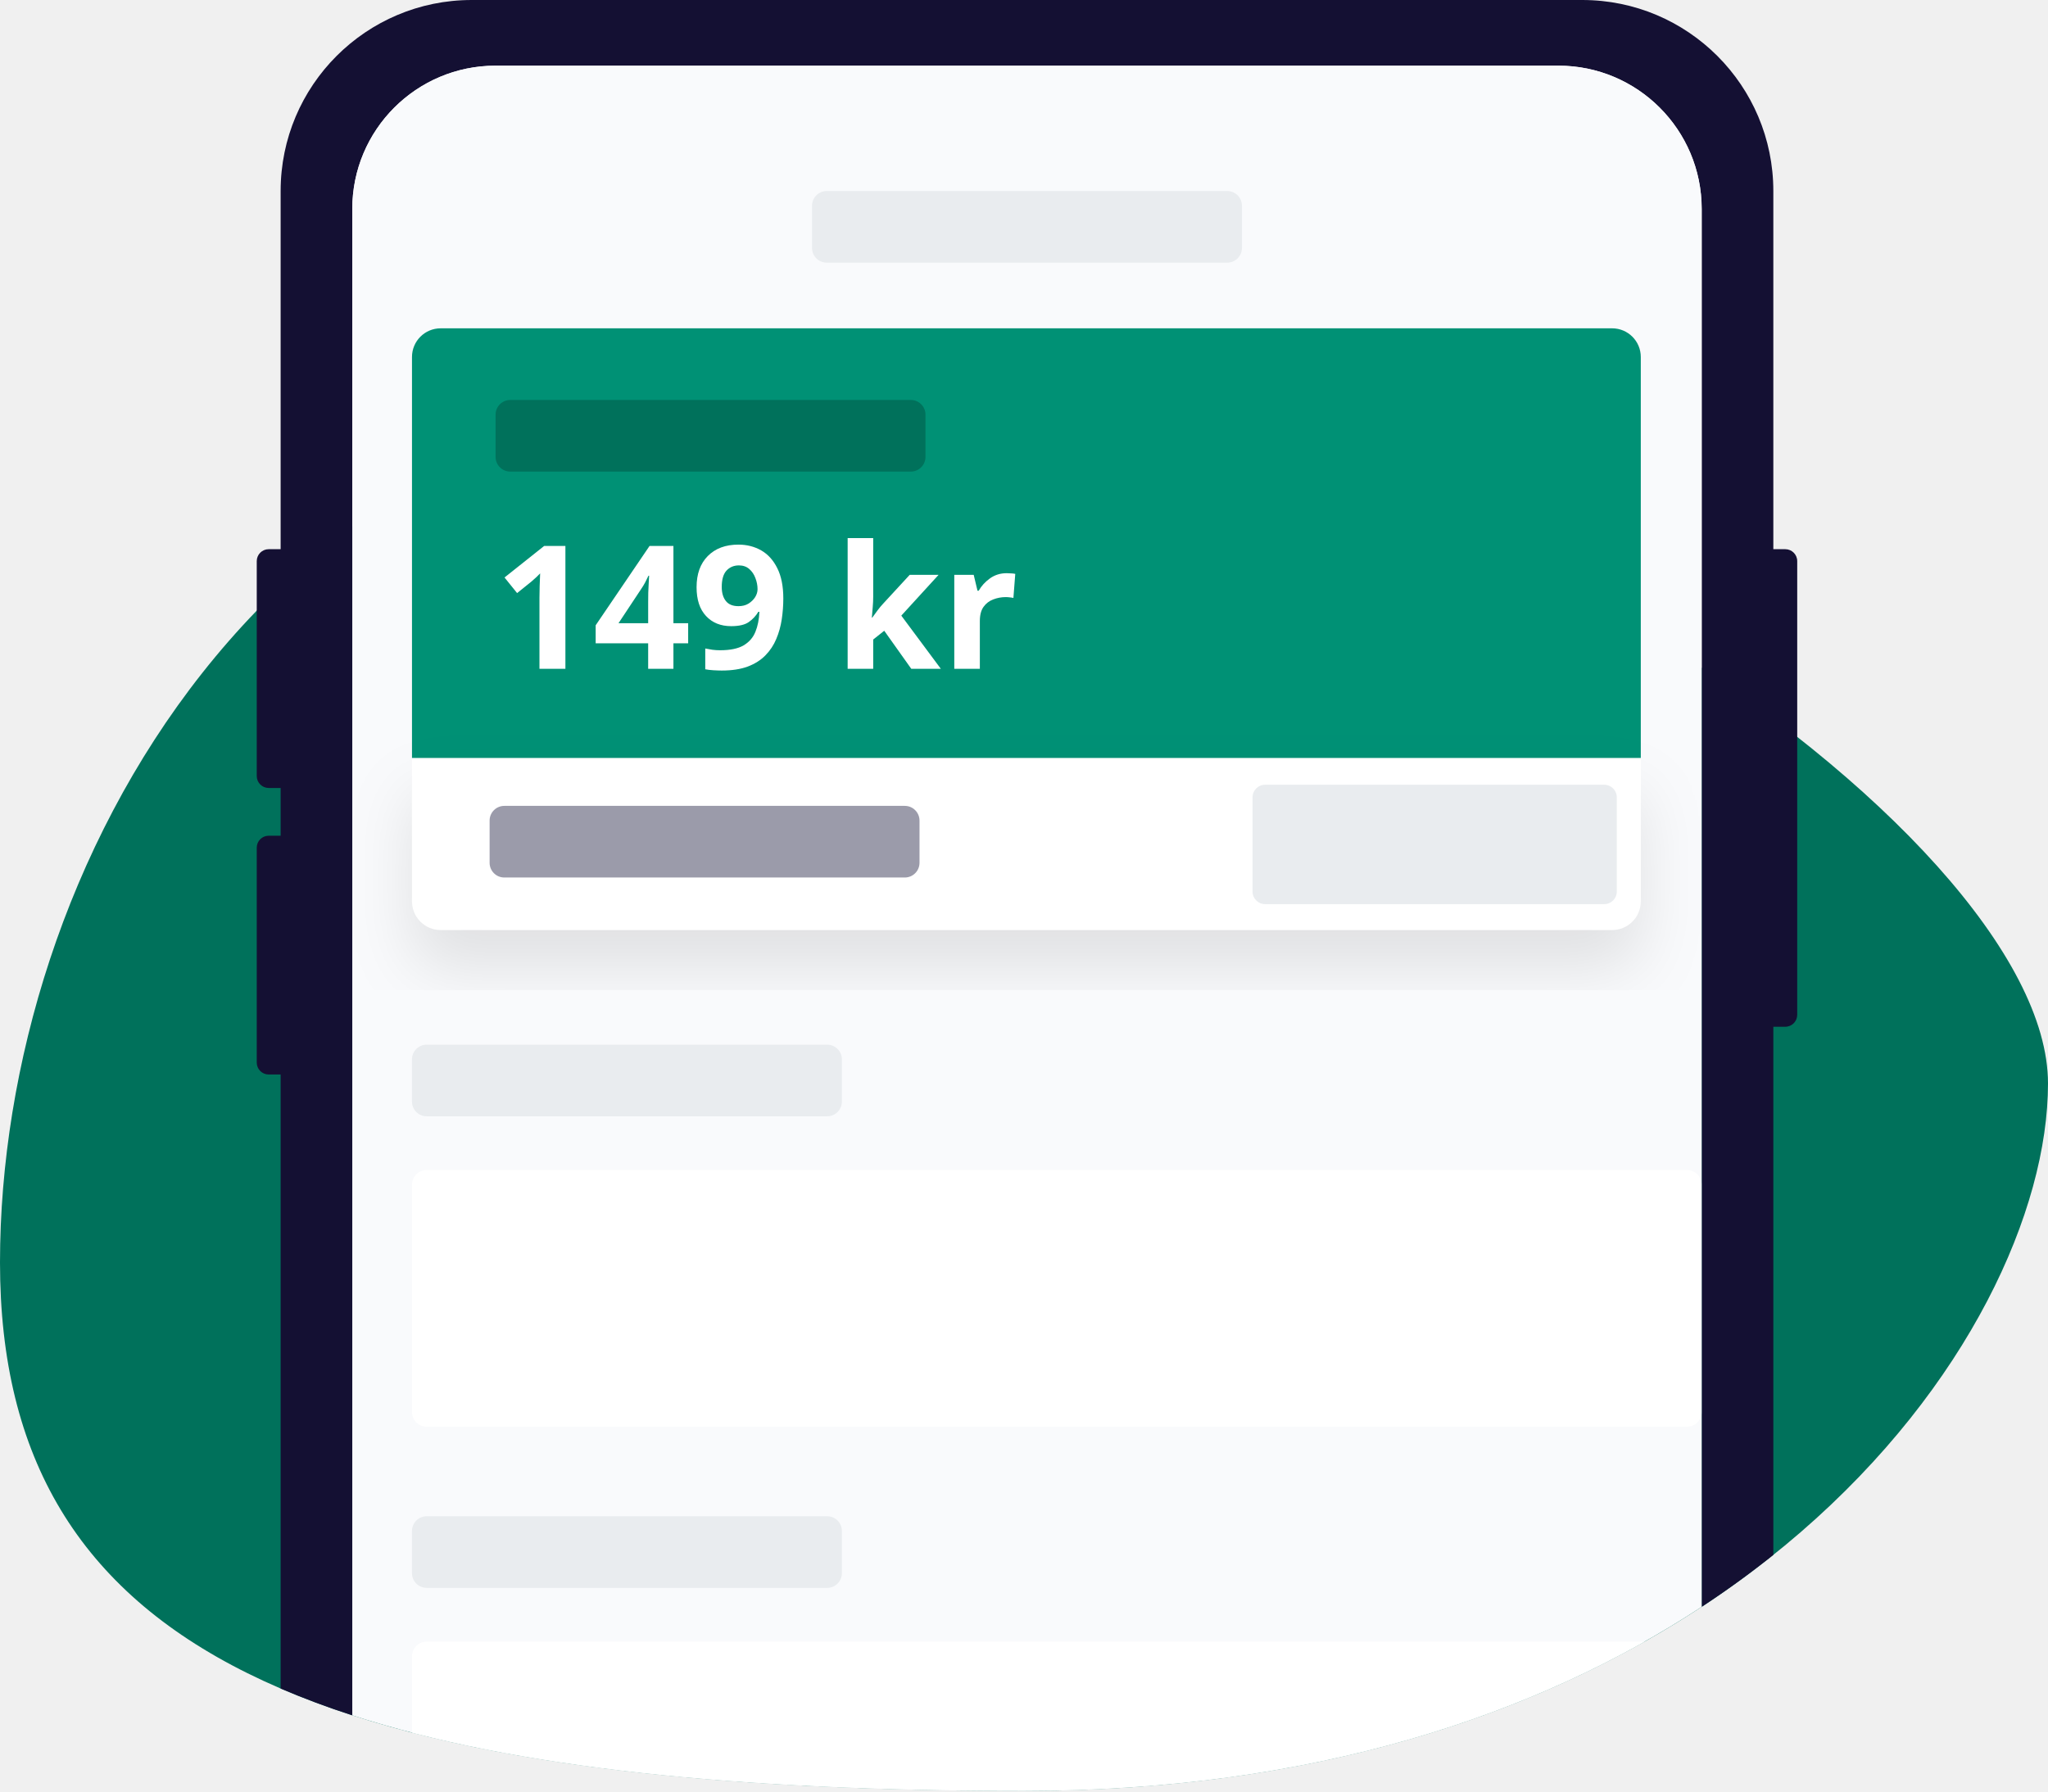
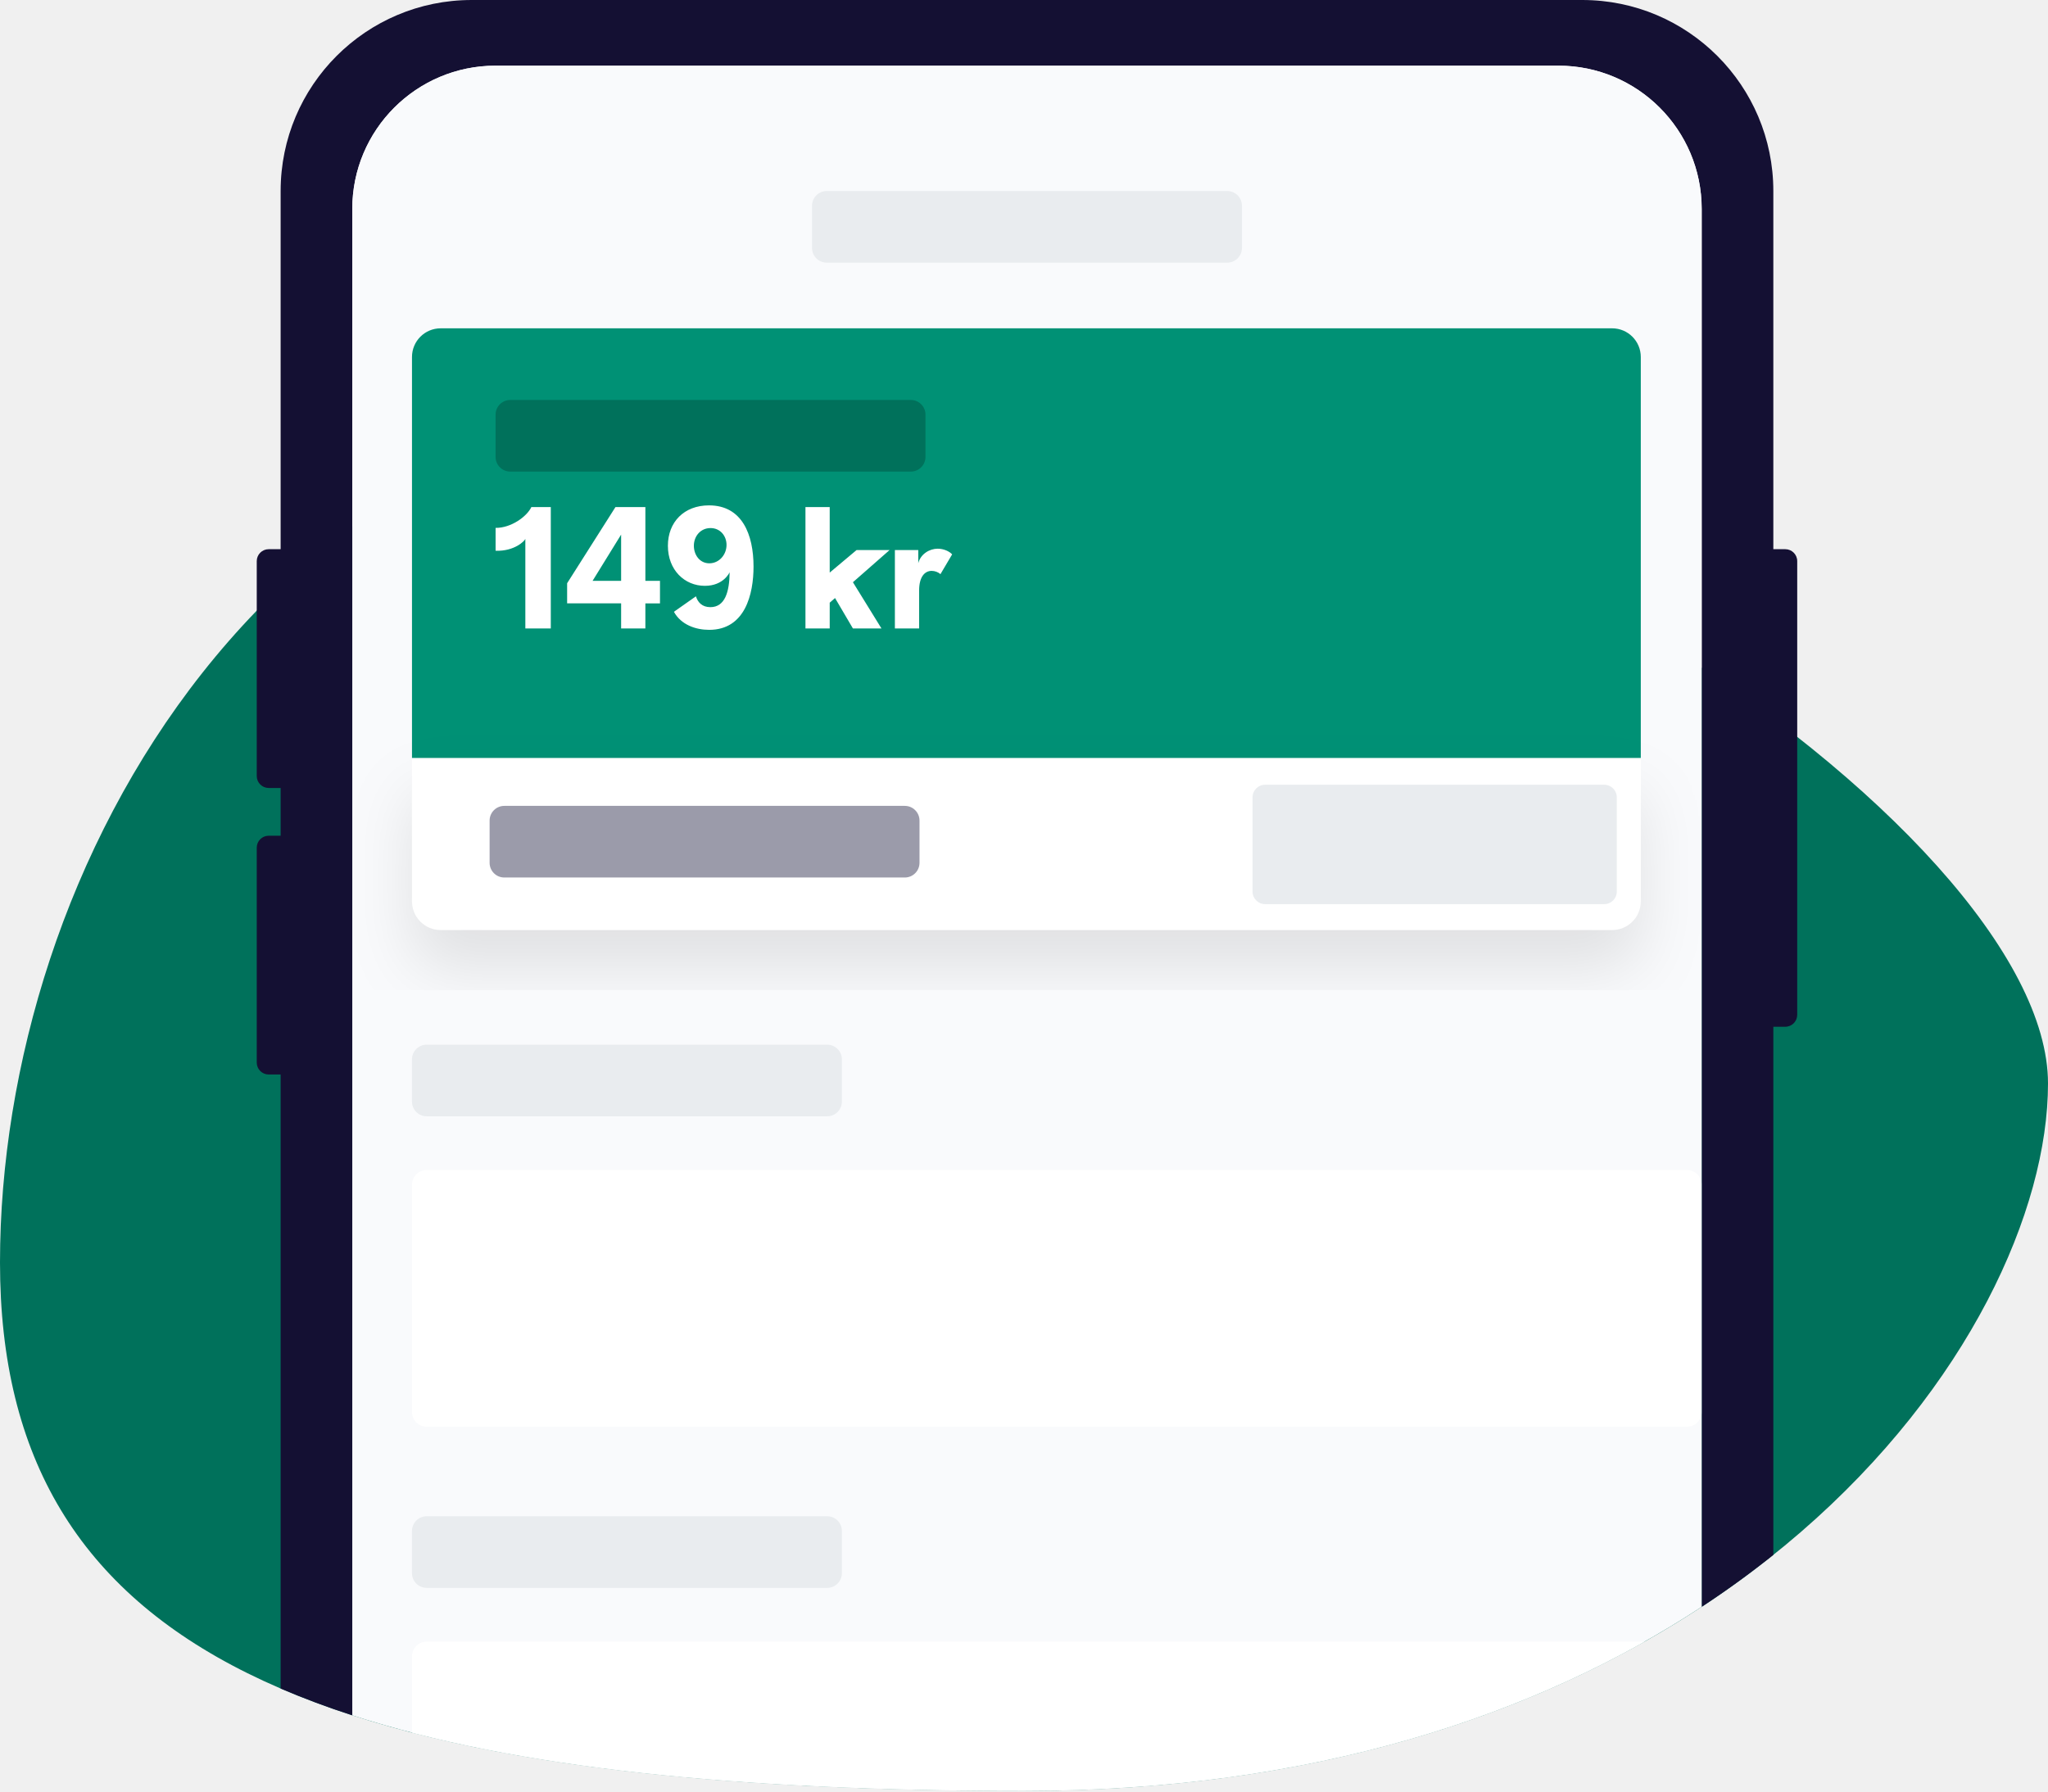
<svg xmlns="http://www.w3.org/2000/svg" xmlns:xlink="http://www.w3.org/1999/xlink" width="328" height="287" viewBox="0 0 328 287">
  <defs>
    <path id="a" d="M272.536 257.404C246.286 274.644 210.36 286.88 164 286.88c-45.798 0-81.416-3.622-107.58-12.1V33.47c0-12.676 10.275-22.951 22.95-22.951h170.216c12.675 0 22.95 10.275 22.95 22.95v223.935z" />
    <path id="d" d="M4.59 68.851h187.62a4.59 4.59 0 0 1 4.59 4.59v22.95H0v-22.95a4.59 4.59 0 0 1 4.59-4.59z" />
    <filter id="c" width="118.3%" height="230.7%" x="-9.1%" y="-87.1%" filterUnits="objectBoundingBox">
      <feOffset dy="-6" in="SourceAlpha" result="shadowOffsetOuter1" />
      <feGaussianBlur in="shadowOffsetOuter1" result="shadowBlurOuter1" stdDeviation="5" />
      <feColorMatrix in="shadowBlurOuter1" values="0 0 0 0 0 0 0 0 0 0 0 0 0 0 0 0 0 0 0.1 0" />
    </filter>
  </defs>
  <g fill="none" fill-rule="evenodd">
    <path fill="#00715B" d="M164 286.88c112.978 0 164-72.676 164-113.317 0-40.642-104.663-113.318-195.238-113.318S0 139.667 0 202.25c0 62.583 51.022 84.63 164 84.63z" />
    <path fill="#141033" d="M162.417 286.879l-.477-.001c.685.002 1.371.002 2.06.002l-1.583-.001zm3.184-.003h-.144c.208 0 .417-.002.625-.004l-.624.004h.143zm-8.13-.02a812.945 812.945 0 0 0 .247.001zm9.724.005l-.153.002.428-.006-.428.006.153-.002zm1.584-.024l-.19.003.372-.007-.372.007.19-.003zm1.577-.034l-.154.004.282-.007-.283.007.155-.004zm1.568-.043l-.44.013.644-.02-.644.02.44-.013zm-21.936 0l.061.002-.06-.001zm-1.814-.034l.55.011-.551-.01zm-4.969-.117a672.819 672.819 0 0 0 .854.022zm-.86-.025l.347.01-.347-.01zm34.233-.011l-.205.01c.276-.013.552-.027.827-.042l-.826.042.204-.01zm1.535-.08l-.341.018.887-.05-.887.05.341-.019zm-38.59.004l.129.005-.13-.005zm-2.913-.103a619.355 619.355 0 0 0 .143.006zm43.03.008l-.467.029c.257-.016.514-.031.77-.048l-.769.048.466-.029zm-44.693-.073a600.617 600.617 0 0 0 .37.015zm46.211-.026l-.478.032c.27-.017.54-.036.81-.055l-.809.055c.16-.01.319-.02.477-.032zm-47.466-.026l.264.011-.264-.01zm48.977-.082l-.932.068a237.246 237.246 0 0 0 .932-.068zm-50.483.016l.28.013-.28-.013zm-1.238-.057l.345.016-.344-.016zm-1.762-.086l.592.03-.592-.03zm-1.083-.056l.936.048-.937-.048zm57.561-.06l-.152.013.615-.054-.615.054.152-.013zm1.485-.135l-.171.016.49-.046-.49.046.171-.016zm-64.86-.143l.531.033a498.15 498.15 0 0 1-.53-.033zm66.338 0l-.261.026.655-.066-.656.066c.087-.01.175-.018.262-.027zm-67.685-.088l.932.061-.932-.061zm69.153-.065l-.521.055c.312-.032.624-.066.935-.1l-.935.1.521-.055zm-72.775-.19a468.636 468.636 0 0 0 .041.003zm74.236.03l-.813.09c.339-.037.677-.075 1.015-.114l-1.015.114.813-.09zm1.534-.18l-.081.01a225.997 225.997 0 0 1 .081-.01zm-78.8-.085l.532.043-.532-.043zm-1.197-.099l.6.05-.6-.05zm81.36.015l-.08.01.615-.078-.615.078.08-.01zm-82.393-.102l.15.012-.15-.012zm83.829-.084l-.159.02.39-.051-.39.052.159-.021zm-86.426-.148a415.31 415.31 0 0 0 .064.005zm87.854-.047l-.094.013.316-.044-.316.044.094-.013zm-89.249-.085l.206.02-.205-.02zm90.668-.118l-.336.049.625-.092-.624.091.335-.048zm-93.4-.154l.682.07-.683-.07zm94.812-.058l-.46.07.658-.1-.658.1.46-.07zm-95.849-.05l.383.04a377.44 377.44 0 0 1-.382-.04zm97.252-.17l-.337.054.42-.067-.42.067.337-.054zm1.395-.227l-.245.04a214.342 214.342 0 0 0 .245-.04zm-106.437-.513l1.01.128-.418-.053-.592-.075zm109.203.033l-.064.011.245-.044-.245.044.064-.011zm1.37-.252l-.335.063.62-.116-.62.116.336-.063zm-112.486-.032l.114.015-.115-.016h.001zm113.85-.228l-.25.049.46-.09-.46.09.25-.049zm-116.65-.162a306.51 306.51 0 0 0 .554.08zm118.004-.105l-.508.101.651-.13-.651.13.508-.1zm-118.785-.008l.167.025-.167-.025zm-1.633-.243l.777.117a303.33 303.33 0 0 1-.138-.02l-.64-.097zm123.102-.307l-.086.019.534-.115-.533.115.085-.019zm1.33-.29l-.114.025.456-.101-.455.101.113-.025zM84.073 281.4l.364.063-.364-.063zm131.063-.036l-.279.064.555-.127-.554.126c.093-.02.186-.042.278-.063zm-133.359-.368l.53.095-.53-.095zm134.673.063l-.126.03.274-.065-.273.064.125-.03zm-135.553-.224l.12.022-.12-.022zm137.18-.167l-.321.078a199.505 199.505 0 0 1 .32-.078zm-138.325-.048l.499.094c-.167-.03-.333-.062-.5-.094zm-1.2-.23a240.973 240.973 0 0 0 .292.056zm-3.097-.625l.28.058-.28-.058zm146.17 0l-.126.033.437-.116-.437.116.126-.034zm1.273-.342l-.041.011.137-.037-.138.037.042-.011zm-149.574-.115l.406.089-.407-.089zm150.84-.234l-.26.072.555-.154-.555.154.26-.072zm1.257-.355l-.175.05.28-.08-.28.08.175-.05zm-155.396-.162l.562.132-.13-.03zm156.645-.2l-.333.097.507-.15-.507.15.333-.098zm-157.483 0l.385.092-.385-.092zm-.933-.227l.275.067-.275-.067zm-.958-.239l.381.096-.38-.096zm161.849-.28l-.033.01.259-.08-.26.08.034-.01zm1.225-.383l-.11.035.261-.083-.262.083.111-.035zm1.217-.39l-.115.038.33-.107-.33.107.115-.038zm-169.11-.23l.106.031-.106-.03zm170.32-.166l-.282.094.52-.173-.52.172c.094-.03.188-.062.281-.093zm-171.243-.095l.152.043-.151-.043h-.001zm172.444-.307l-.295.1.365-.124-.364.123.294-.1zm-173.375.037l.103.03-.103-.03zM253.41 0c16.9 0 30.6 13.7 30.6 30.6v57.377h1.913c1.056 0 1.913.856 1.913 1.912v72.677a1.913 1.913 0 0 1-1.913 1.912h-1.912v84.606a151.87 151.87 0 0 1-11.475 8.32V33.47c0-12.675-10.276-22.95-22.951-22.95H79.37c-12.675 0-22.95 10.275-22.95 22.95V274.78a131.667 131.667 0 0 1-11.475-4.29v-98.362h-1.913a1.913 1.913 0 0 1-1.912-1.912V135.79c0-1.056.856-1.912 1.912-1.912h1.913v-7.65h-1.913a1.913 1.913 0 0 1-1.912-1.913V89.889c0-1.056.856-1.912 1.912-1.912h1.913V30.6C44.945 13.7 58.645 0 75.545 0h177.866zm-14.688 274.366l-.1.037.375-.14-.376.14.1-.037zm1.16-.434l-.251.095.452-.171-.452.17c.084-.03.168-.063.252-.094zm1.154-.44l-.272.104.512-.197-.512.197.272-.105zm1.146-.447l-.546.214.672-.264-.672.264.546-.214zm4.502-1.844l-.136.058.362-.155-.362.155.136-.058zm1.106-.476l-.345.15.689-.3-.688.3.344-.15zm1.098-.48l-.56.245.737-.324-.736.324.559-.246zm2.171-.98l-.317.146a170.85 170.85 0 0 0 .317-.146zm1.075-.497l-.075.035c.104-.05.209-.098.313-.147l-.314.147.076-.035zm1.066-.503l-.14.066.472-.225-.472.225.14-.066zm1.058-.509l-.297.144.537-.26-.536.26.296-.144zm1.05-.513l-.271.133.424-.209-.424.21.272-.134zm5.136-2.645l-.284.152c.226-.12.45-.241.674-.363l-.673.363.283-.152zm1.003-.544l-.33.18.473-.258-.472.258.33-.18zm.996-.548l-.162.09.242-.135-.243.135.163-.09zm2.94-1.673l-.037.02c.08-.045.159-.092.238-.138l-.238.14.037-.022zm.964-.567l-.155.092.389-.231-.39.23.156-.091zm.957-.572l-.221.133.434-.261-.434.261.221-.133zm.949-.575l-.266.162.427-.261-.426.26.265-.161zm.94-.58l-.252.157.303-.189-.303.189.253-.157zm2.59-1.643l.188-.123zM95.9 283.177l-.193-.025.801.104-.608-.079zm-7.033-.997l-.385-.06.899.139-.514-.079zm130.331-1.79l-.145.036c-.306.077-.613.153-.92.228l1.065-.264z" />
    <mask id="b" fill="#fff">
      <use xlink:href="#a" />
    </mask>
    <use fill="#F9FAFC" xlink:href="#a" />
    <rect width="68.851" height="11.475" x="130.052" y="30.601" fill="#E9ECEF" mask="url(#b)" rx="2.355" />
    <rect width="68.851" height="11.475" x="65.983" y="167.347" fill="#E9ECEF" mask="url(#b)" rx="2.355" />
    <rect width="68.851" height="11.475" x="65.983" y="242.892" fill="#E9ECEF" mask="url(#b)" rx="2.355" />
    <rect width="206.554" height="41.12" x="65.983" y="187.429" fill="#FFF" mask="url(#b)" rx="2.355" />
    <rect width="206.554" height="41.12" x="65.983" y="262.974" fill="#FFF" mask="url(#b)" rx="2.355" />
    <g mask="url(#b)">
      <g transform="translate(65.983 52.595)">
        <path fill="#009175" d="M4.59 0h187.62a4.59 4.59 0 0 1 4.59 4.59v64.261H0V4.591A4.59 4.59 0 0 1 4.59 0z" />
        <g transform="matrix(1 0 0 -1 0 165.243)">
          <use fill="#000" filter="url(#c)" xlink:href="#d" />
          <use fill="#FFF" xlink:href="#d" />
        </g>
        <rect width="58.332" height="19.125" x=".622" y=".115" fill="#E9ECEF" rx="2.008" transform="translate(134 73)" />
        <rect width="68.851" height="11.475" x="12.431" y="76.501" fill="#9B9BAA" rx="2.355" />
        <rect width="68.851" height="11.475" x="13.388" y="11.475" fill="#00715B" rx="2.355" />
-         <text font-family="SoRay-ExtraBold, So Ray" font-size="27.541" font-weight="600">
-           <tspan x="13.197" y="54.541" fill="#FFF">149 kr</tspan>
-         </text>
+         <path fill="#FFF" fill-rule="nonzero" d="M18.154 48.081h4.076V28.637h-3.112c-.716 1.515-3.25 3.36-5.729 3.333v3.663c3.03.11 4.682-1.598 4.765-1.9V48.08zm15.34 0h3.883v-4.02h2.341v-3.609h-2.34V28.637h-4.793l-7.739 12.2v3.223h8.648v4.021zm-4.572-7.629l4.572-7.408v7.408h-4.572zm18.893-8.455c1.542 0 2.561 1.24 2.561 2.7 0 1.57-1.184 2.946-2.754 2.946-1.542 0-2.478-1.35-2.478-2.809 0-1.542 1.074-2.837 2.67-2.837zm-.028 12.669c-1.322 0-2.01-.771-2.313-1.735l-3.525 2.479c1.157 2.093 3.497 2.891 5.646 2.891 5.783 0 7.105-5.756 7.105-10.135 0-5.122-1.818-9.804-7.133-9.804-3.993 0-6.582 2.671-6.582 6.472 0 3.883 2.671 6.417 5.921 6.417 3.03 0 3.966-2.176 3.966-2.176-.028 3.14-.744 5.591-3.085 5.591zm15.23 3.415h3.884V43.95l.853-.744 2.864 4.875h4.572l-4.572-7.408 5.867-5.15h-5.288L66.9 39.13V28.637h-3.884v19.444zm14.321 0V35.523h3.746v2.093c.385-1.46 1.79-2.314 3.112-2.314.936 0 1.873.413 2.313.91l-1.872 3.166c-.33-.303-.882-.523-1.405-.523-1.102 0-2.01.936-2.01 3.14v6.086h-3.884z" />
      </g>
    </g>
  </g>
</svg>
